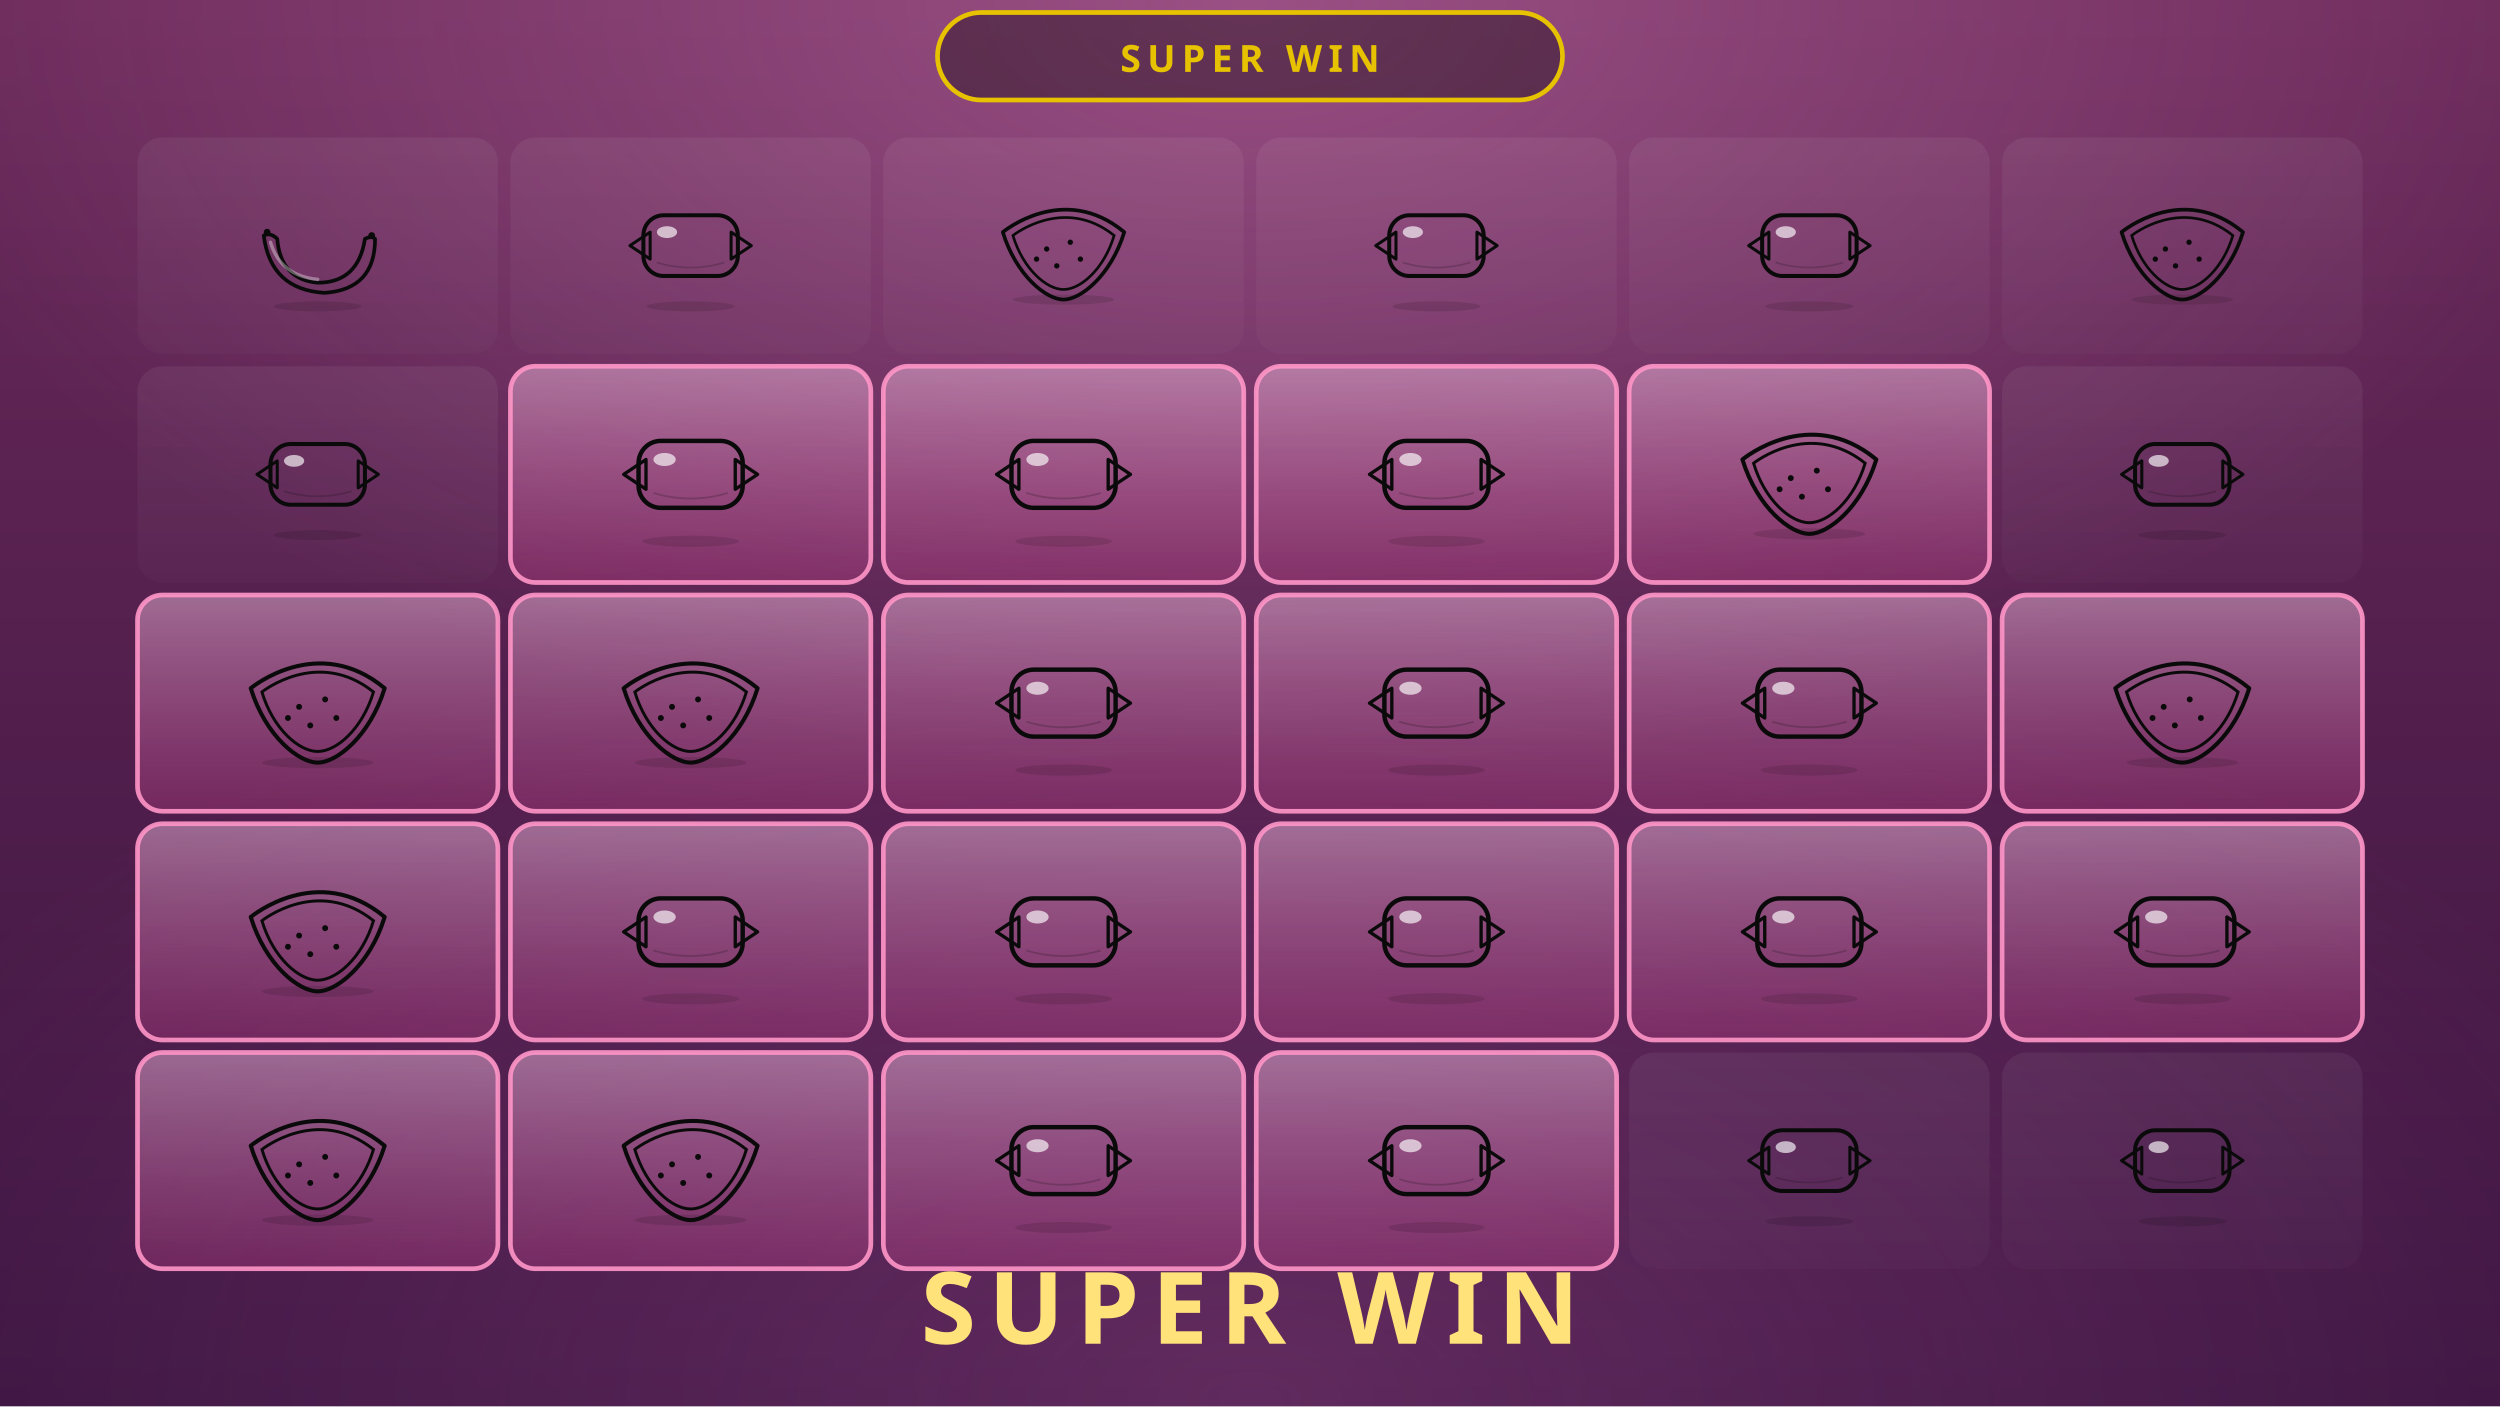
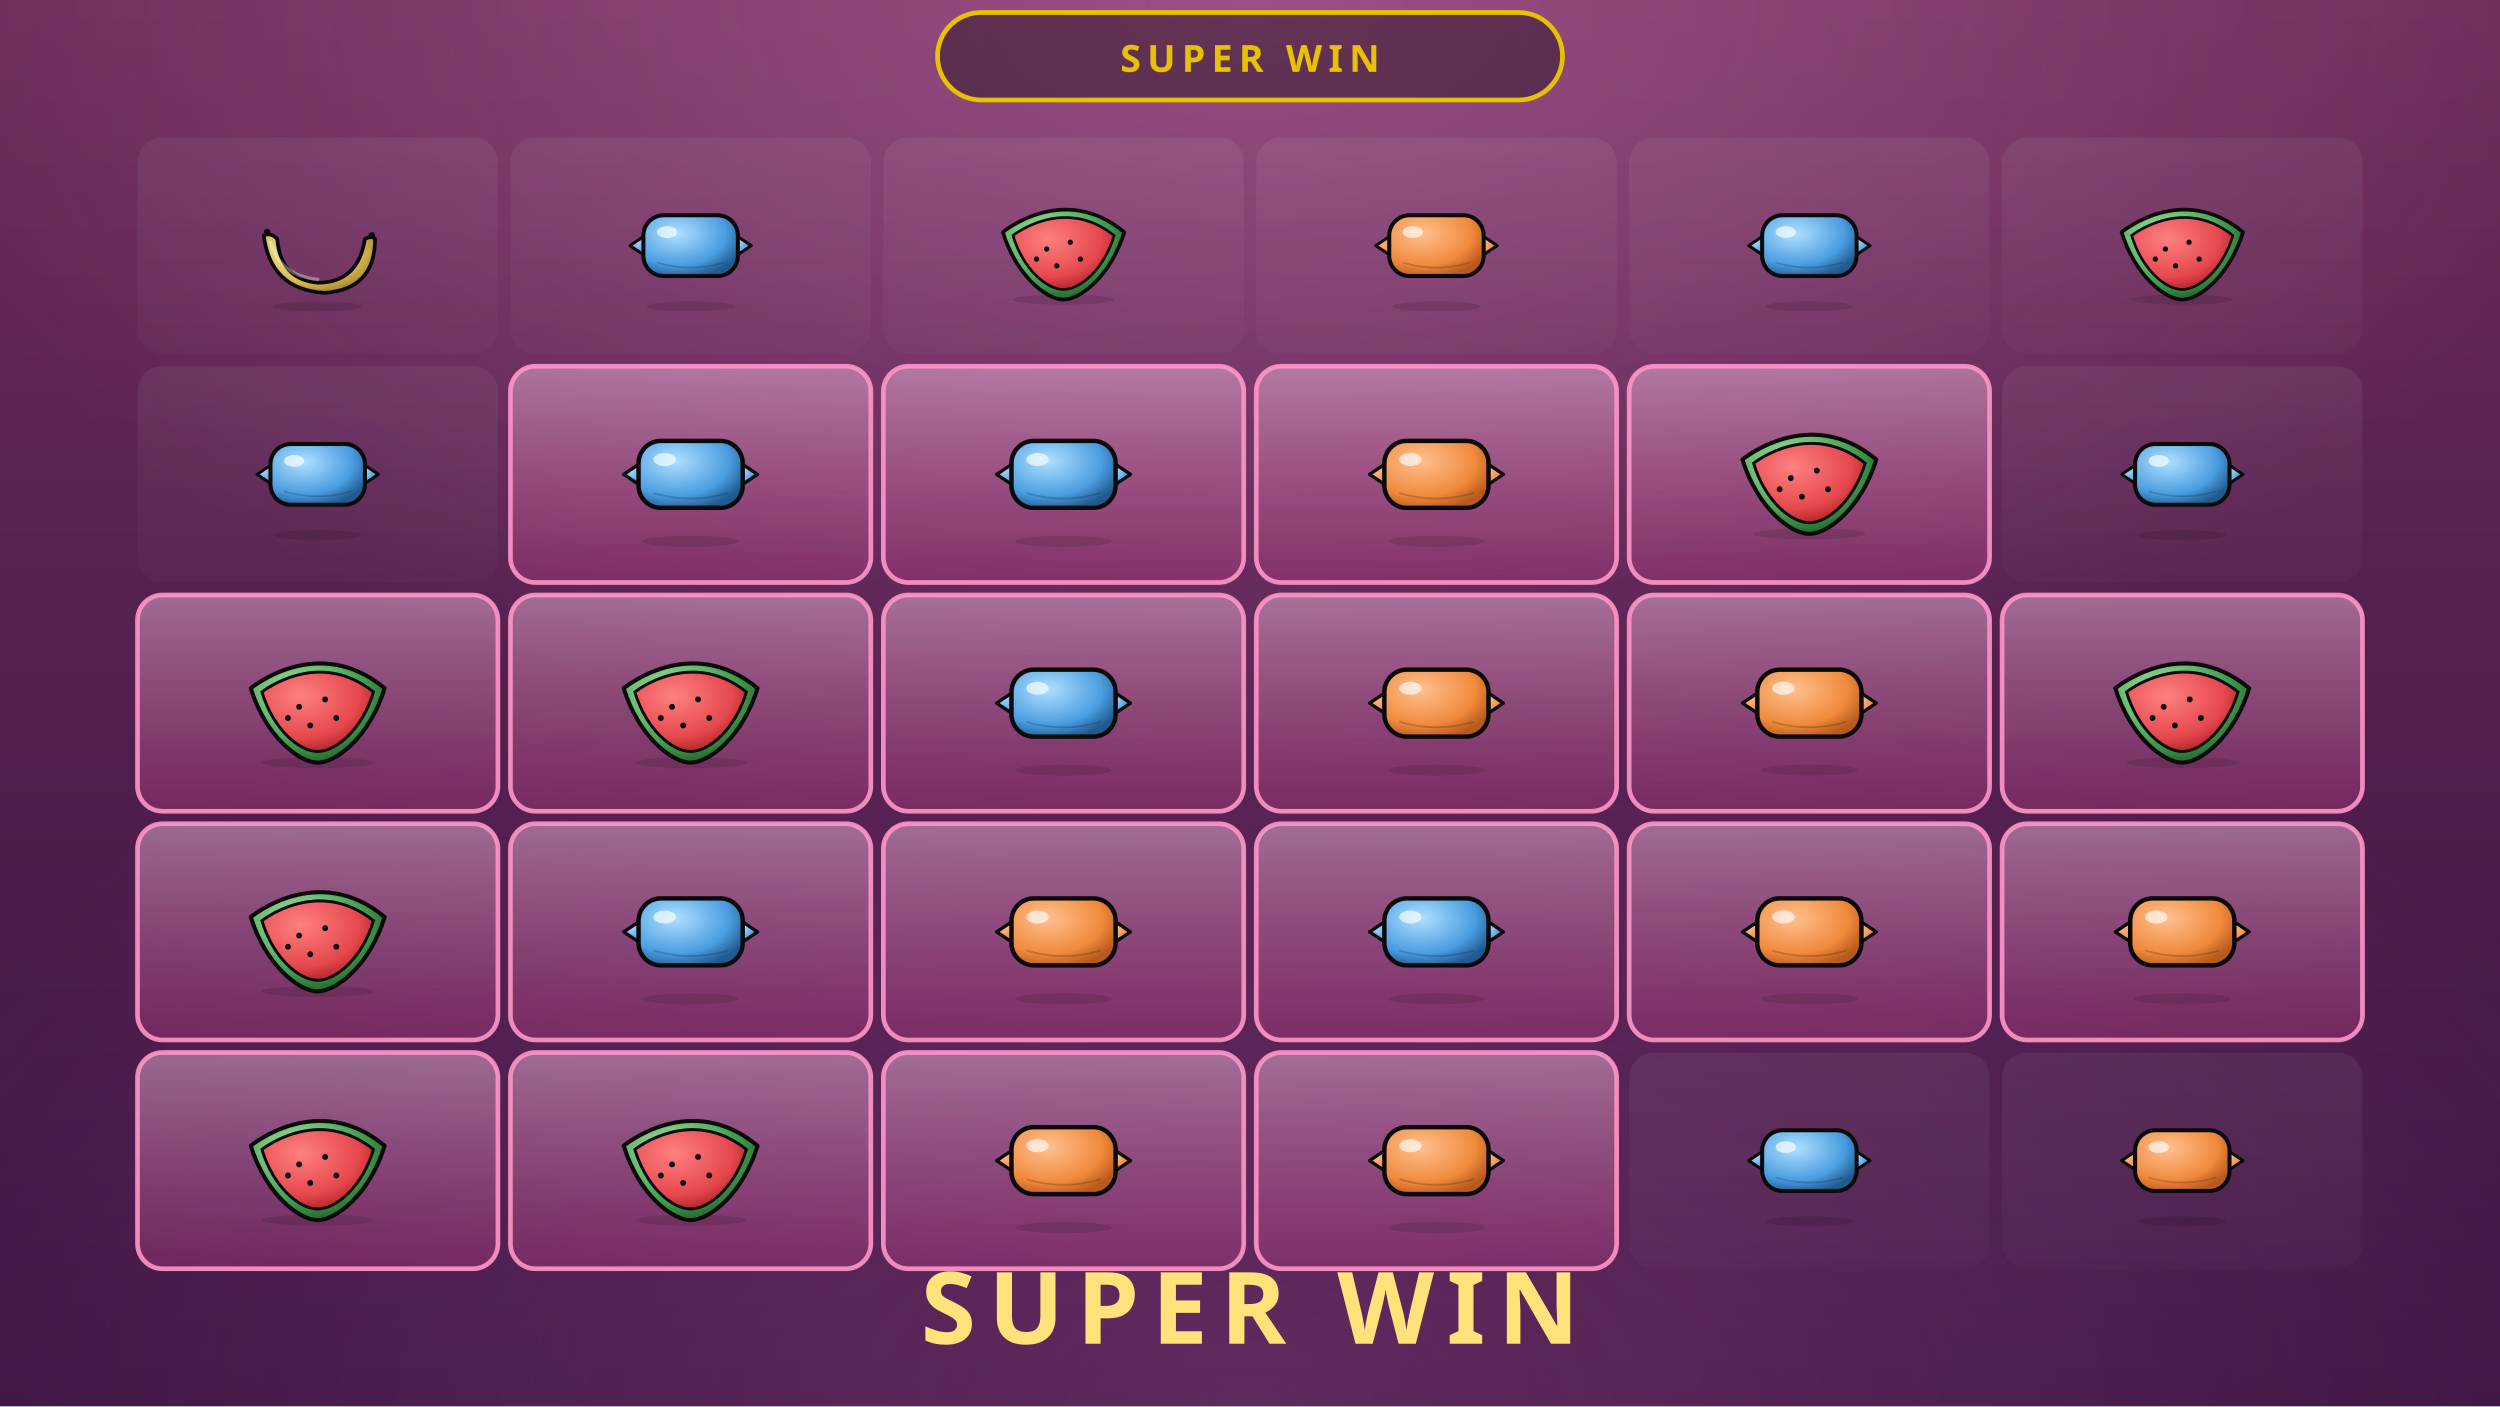
<svg xmlns="http://www.w3.org/2000/svg" viewBox="0 0 800 450" preserveAspectRatio="xMidYMid slice">
  <defs>
+     <radialGradient id="sw-blue" cx="35%" cy="30%" r="75%">
+       <stop offset="0%" stop-color="#b0e0ff" />
+       <stop offset="70%" stop-color="#4a9de0" />
+       <stop offset="100%" stop-color="#205a90" />
+     </radialGradient>
+     <radialGradient id="sw-green" cx="35%" cy="30%" r="75%">
+       <stop offset="0%" stop-color="#a8eaa8" />
+       <stop offset="70%" stop-color="#3f9a4a" />
+       <stop offset="100%" stop-color="#1f6028" />
+     </radialGradient>
+     <radialGradient id="sw-purple" cx="35%" cy="30%" r="75%">
+       <stop offset="0%" stop-color="#d8b0f0" />
+       <stop offset="70%" stop-color="#9060c0" />
+       <stop offset="100%" stop-color="#5a3080" />
+     </radialGradient>
+     <radialGradient id="sw-red" cx="35%" cy="30%" r="75%">
+       <stop offset="0%" stop-color="#ff9090" />
+       <stop offset="70%" stop-color="#e5484d" />
+       <stop offset="100%" stop-color="#a01828" />
+     </radialGradient>
+     <radialGradient id="sw-orange" cx="35%" cy="30%" r="75%">
+       <stop offset="0%" stop-color="#ffc090" />
+       <stop offset="70%" stop-color="#f08a3c" />
+       <stop offset="100%" stop-color="#b85a1c" />
+     </radialGradient>
+     <radialGradient id="sw-yellow" cx="35%" cy="30%" r="75%">
+       <stop offset="0%" stop-color="#fff2a0" />
+       <stop offset="70%" stop-color="#f0c33e" />
+       <stop offset="100%" stop-color="#a07020" />
+     </radialGradient>
+     <radialGradient id="sw-banana" cx="35%" cy="30%" r="75%">
+       <stop offset="0%" stop-color="#f0e8a0" />
+       <stop offset="70%" stop-color="#d8b84a" />
+       <stop offset="100%" stop-color="#a08030" />
+     </radialGradient>
+     <radialGradient id="sw-grape" cx="35%" cy="30%" r="75%">
+       <stop offset="0%" stop-color="#b088e0" />
+       <stop offset="70%" stop-color="#7a4aa8" />
+       <stop offset="100%" stop-color="#522e80" />
+     </radialGradient>
+     <radialGradient id="sw-watermelon" cx="35%" cy="30%" r="75%">
+       <stop offset="0%" stop-color="#ff8080" />
+       <stop offset="70%" stop-color="#e5484d" />
+       <stop offset="100%" stop-color="#b02028" />
+     </radialGradient>
+     <radialGradient id="sw-apple" cx="35%" cy="30%" r="75%">
+       <stop offset="0%" stop-color="#ff7878" />
+       <stop offset="70%" stop-color="#d03838" />
+       <stop offset="100%" stop-color="#901818" />
+     </radialGradient>
+     <radialGradient id="sw-plum" cx="35%" cy="30%" r="75%">
+       <stop offset="0%" stop-color="#c890d8" />
+       <stop offset="70%" stop-color="#8a4898" />
+       <stop offset="100%" stop-color="#5a2868" />
+     </radialGradient>
+     <linearGradient id="sw-lolli" x1="0" y1="0" x2="1" y2="1">
+       <stop offset="0%" stop-color="#ff9ed8" />
+       <stop offset="50%" stop-color="#c870b8" />
+       <stop offset="100%" stop-color="#7a2870" />
+     </linearGradient>
    <linearGradient id="cellbg" x1="0" y1="0" x2="0" y2="1">
      <stop offset="0" stop-color="#fff" stop-opacity=".06" />
      <stop offset="1" stop-color="#fff" stop-opacity=".02" />
    </linearGradient>
    <linearGradient id="hlbg" x1="0" y1="0" x2="0" y2="1">
      <stop offset="0" stop-color="#ffc8eb" stop-opacity=".4" />
      <stop offset="1" stop-color="#d63b8a" stop-opacity=".25" />
    </linearGradient>
    <radialGradient id="st1" cx="50%" cy="0%" r="55%">
      <stop offset="0" stop-color="#ffa0dc" stop-opacity=".32" />
      <stop offset="1" stop-color="#ffa0dc" stop-opacity="0" />
    </radialGradient>
    <radialGradient id="st2" cx="50%" cy="100%" r="60%">
      <stop offset="0" stop-color="#e678c8" stop-opacity=".22" />
      <stop offset="1" stop-color="#e678c8" stop-opacity="0" />
    </radialGradient>
    <linearGradient id="stbg" x1="0" y1="0" x2="0" y2="1">
      <stop offset="0" stop-color="#6b2a5a" />
      <stop offset="1" stop-color="#3a1440" />
    </linearGradient>
  </defs>
  <rect width="800" height="450" fill="url(#stbg)" />
  <rect width="800" height="450" fill="url(#st1)" />
  <rect width="800" height="450" fill="url(#st2)" />
  <rect x="44" y="44" width="115.333" height="69.2" rx="8" fill="url(#cellbg)" />
  <svg x="74.679" y="51.612" width="53.976" height="53.976" viewBox="0 0 100 100">
    <ellipse cx="50" cy="86" rx="26" ry="3" fill="#000" opacity=".12" />
    <path d="M18 44 Q22 76 54 78 Q84 76 84 46 Q82 44 78 46 Q74 72 50 72 Q28 70 26 46 Q22 42 18 44 Z" fill="url(#sw-banana)" stroke="#0a0a0a" stroke-width="2.2" stroke-linejoin="round" />
    <path d="M22 48 Q28 68 50 70" stroke="#fff" stroke-width="2" fill="none" opacity=".35" stroke-linecap="round" />
    <circle cx="20" cy="42" r="2" fill="#0a0a0a" />
    <circle cx="82" cy="44" r="2" fill="#0a0a0a" />
  </svg>
  <rect x="163.333" y="44" width="115.333" height="69.2" rx="8" fill="url(#cellbg)" />
  <svg x="194.012" y="51.612" width="53.976" height="53.976" viewBox="0 0 100 100">
    <ellipse cx="50" cy="86" rx="26" ry="3" fill="#000" opacity=".12" />
    <path d="M14 50 L26 42 L26 58 Z" fill="url(#sw-blue)" stroke="#0a0a0a" stroke-width="1.8" stroke-linejoin="round" />
    <path d="M86 50 L74 42 L74 58 Z" fill="url(#sw-blue)" stroke="#0a0a0a" stroke-width="1.8" stroke-linejoin="round" />
    <rect x="22" y="32" width="56" height="36" rx="12" fill="url(#sw-blue)" stroke="#0a0a0a" stroke-width="2.4" />
    <ellipse cx="36" cy="42" rx="6" ry="3.5" fill="#fff" opacity="0.65" />
    <path d="M30 60 Q50 66 70 60" stroke="#0a0a0a" stroke-width="1" fill="none" opacity=".2" />
  </svg>
  <rect x="282.667" y="44" width="115.333" height="69.2" rx="8" fill="url(#cellbg)" />
  <svg x="313.345" y="51.612" width="53.976" height="53.976" viewBox="0 0 100 100">
    <ellipse cx="50" cy="82" rx="30" ry="3" fill="#000" opacity=".12" />
    <path d="M14 42 C14 42 50 12 86 42 C78 68 60 82 50 82 C40 82 22 68 14 42 Z" fill="url(#sw-green)" stroke="#0a0a0a" stroke-width="2.2" stroke-linejoin="round" />
    <path d="M20 44 C20 44 50 20 80 44 C74 64 60 76 50 76 C40 76 26 64 20 44 Z" fill="url(#sw-watermelon)" stroke="#0a0a0a" stroke-width="1.6" />
    <circle cx="40" cy="52" r="1.6" fill="#0a0a0a" />
    <circle cx="54" cy="48" r="1.6" fill="#0a0a0a" />
    <circle cx="60" cy="58" r="1.6" fill="#0a0a0a" />
    <circle cx="46" cy="62" r="1.6" fill="#0a0a0a" />
    <circle cx="34" cy="58" r="1.6" fill="#0a0a0a" />
  </svg>
  <rect x="402" y="44" width="115.333" height="69.2" rx="8" fill="url(#cellbg)" />
  <svg x="432.679" y="51.612" width="53.976" height="53.976" viewBox="0 0 100 100">
    <ellipse cx="50" cy="86" rx="26" ry="3" fill="#000" opacity=".12" />
    <path d="M14 50 L26 42 L26 58 Z" fill="url(#sw-orange)" stroke="#0a0a0a" stroke-width="1.8" stroke-linejoin="round" />
    <path d="M86 50 L74 42 L74 58 Z" fill="url(#sw-orange)" stroke="#0a0a0a" stroke-width="1.8" stroke-linejoin="round" />
    <rect x="22" y="32" width="56" height="36" rx="12" fill="url(#sw-orange)" stroke="#0a0a0a" stroke-width="2.4" />
    <ellipse cx="36" cy="42" rx="6" ry="3.5" fill="#fff" opacity="0.65" />
    <path d="M30 60 Q50 66 70 60" stroke="#0a0a0a" stroke-width="1" fill="none" opacity=".2" />
  </svg>
  <rect x="521.333" y="44" width="115.333" height="69.2" rx="8" fill="url(#cellbg)" />
  <svg x="552.012" y="51.612" width="53.976" height="53.976" viewBox="0 0 100 100">
    <ellipse cx="50" cy="86" rx="26" ry="3" fill="#000" opacity=".12" />
    <path d="M14 50 L26 42 L26 58 Z" fill="url(#sw-blue)" stroke="#0a0a0a" stroke-width="1.8" stroke-linejoin="round" />
    <path d="M86 50 L74 42 L74 58 Z" fill="url(#sw-blue)" stroke="#0a0a0a" stroke-width="1.8" stroke-linejoin="round" />
    <rect x="22" y="32" width="56" height="36" rx="12" fill="url(#sw-blue)" stroke="#0a0a0a" stroke-width="2.4" />
    <ellipse cx="36" cy="42" rx="6" ry="3.5" fill="#fff" opacity="0.65" />
    <path d="M30 60 Q50 66 70 60" stroke="#0a0a0a" stroke-width="1" fill="none" opacity=".2" />
  </svg>
  <rect x="640.667" y="44" width="115.333" height="69.2" rx="8" fill="url(#cellbg)" />
  <svg x="671.345" y="51.612" width="53.976" height="53.976" viewBox="0 0 100 100">
    <ellipse cx="50" cy="82" rx="30" ry="3" fill="#000" opacity=".12" />
    <path d="M14 42 C14 42 50 12 86 42 C78 68 60 82 50 82 C40 82 22 68 14 42 Z" fill="url(#sw-green)" stroke="#0a0a0a" stroke-width="2.2" stroke-linejoin="round" />
    <path d="M20 44 C20 44 50 20 80 44 C74 64 60 76 50 76 C40 76 26 64 20 44 Z" fill="url(#sw-watermelon)" stroke="#0a0a0a" stroke-width="1.6" />
    <circle cx="40" cy="52" r="1.6" fill="#0a0a0a" />
    <circle cx="54" cy="48" r="1.6" fill="#0a0a0a" />
    <circle cx="60" cy="58" r="1.6" fill="#0a0a0a" />
    <circle cx="46" cy="62" r="1.6" fill="#0a0a0a" />
    <circle cx="34" cy="58" r="1.6" fill="#0a0a0a" />
  </svg>
  <rect x="44" y="117.2" width="115.333" height="69.2" rx="8" fill="url(#cellbg)" />
  <svg x="74.679" y="124.812" width="53.976" height="53.976" viewBox="0 0 100 100">
    <ellipse cx="50" cy="86" rx="26" ry="3" fill="#000" opacity=".12" />
    <path d="M14 50 L26 42 L26 58 Z" fill="url(#sw-blue)" stroke="#0a0a0a" stroke-width="1.8" stroke-linejoin="round" />
    <path d="M86 50 L74 42 L74 58 Z" fill="url(#sw-blue)" stroke="#0a0a0a" stroke-width="1.8" stroke-linejoin="round" />
    <rect x="22" y="32" width="56" height="36" rx="12" fill="url(#sw-blue)" stroke="#0a0a0a" stroke-width="2.4" />
    <ellipse cx="36" cy="42" rx="6" ry="3.5" fill="#fff" opacity="0.65" />
    <path d="M30 60 Q50 66 70 60" stroke="#0a0a0a" stroke-width="1" fill="none" opacity=".2" />
  </svg>
  <rect x="163.333" y="117.2" width="115.333" height="69.2" rx="8" fill="url(#cellbg)" />
  <rect x="163.333" y="117.2" width="115.333" height="69.2" rx="8" fill="url(#hlbg)" stroke="rgba(255,150,200,.9)" stroke-width="1.5" />
  <svg x="191.244" y="122.044" width="59.512" height="59.512" viewBox="0 0 100 100">
    <ellipse cx="50" cy="86" rx="26" ry="3" fill="#000" opacity=".12" />
    <path d="M14 50 L26 42 L26 58 Z" fill="url(#sw-blue)" stroke="#0a0a0a" stroke-width="1.8" stroke-linejoin="round" />
    <path d="M86 50 L74 42 L74 58 Z" fill="url(#sw-blue)" stroke="#0a0a0a" stroke-width="1.8" stroke-linejoin="round" />
    <rect x="22" y="32" width="56" height="36" rx="12" fill="url(#sw-blue)" stroke="#0a0a0a" stroke-width="2.4" />
    <ellipse cx="36" cy="42" rx="6" ry="3.5" fill="#fff" opacity="0.65" />
    <path d="M30 60 Q50 66 70 60" stroke="#0a0a0a" stroke-width="1" fill="none" opacity=".2" />
  </svg>
  <rect x="282.667" y="117.2" width="115.333" height="69.2" rx="8" fill="url(#cellbg)" />
  <rect x="282.667" y="117.2" width="115.333" height="69.2" rx="8" fill="url(#hlbg)" stroke="rgba(255,150,200,.9)" stroke-width="1.5" />
  <svg x="310.577" y="122.044" width="59.512" height="59.512" viewBox="0 0 100 100">
    <ellipse cx="50" cy="86" rx="26" ry="3" fill="#000" opacity=".12" />
    <path d="M14 50 L26 42 L26 58 Z" fill="url(#sw-blue)" stroke="#0a0a0a" stroke-width="1.8" stroke-linejoin="round" />
    <path d="M86 50 L74 42 L74 58 Z" fill="url(#sw-blue)" stroke="#0a0a0a" stroke-width="1.8" stroke-linejoin="round" />
    <rect x="22" y="32" width="56" height="36" rx="12" fill="url(#sw-blue)" stroke="#0a0a0a" stroke-width="2.4" />
    <ellipse cx="36" cy="42" rx="6" ry="3.5" fill="#fff" opacity="0.65" />
    <path d="M30 60 Q50 66 70 60" stroke="#0a0a0a" stroke-width="1" fill="none" opacity=".2" />
  </svg>
  <rect x="402" y="117.2" width="115.333" height="69.2" rx="8" fill="url(#cellbg)" />
  <rect x="402" y="117.2" width="115.333" height="69.2" rx="8" fill="url(#hlbg)" stroke="rgba(255,150,200,.9)" stroke-width="1.5" />
  <svg x="429.911" y="122.044" width="59.512" height="59.512" viewBox="0 0 100 100">
    <ellipse cx="50" cy="86" rx="26" ry="3" fill="#000" opacity=".12" />
    <path d="M14 50 L26 42 L26 58 Z" fill="url(#sw-orange)" stroke="#0a0a0a" stroke-width="1.8" stroke-linejoin="round" />
    <path d="M86 50 L74 42 L74 58 Z" fill="url(#sw-orange)" stroke="#0a0a0a" stroke-width="1.8" stroke-linejoin="round" />
    <rect x="22" y="32" width="56" height="36" rx="12" fill="url(#sw-orange)" stroke="#0a0a0a" stroke-width="2.4" />
    <ellipse cx="36" cy="42" rx="6" ry="3.5" fill="#fff" opacity="0.65" />
    <path d="M30 60 Q50 66 70 60" stroke="#0a0a0a" stroke-width="1" fill="none" opacity=".2" />
  </svg>
  <rect x="521.333" y="117.2" width="115.333" height="69.2" rx="8" fill="url(#cellbg)" />
  <rect x="521.333" y="117.2" width="115.333" height="69.2" rx="8" fill="url(#hlbg)" stroke="rgba(255,150,200,.9)" stroke-width="1.5" />
  <svg x="549.244" y="122.044" width="59.512" height="59.512" viewBox="0 0 100 100">
    <ellipse cx="50" cy="82" rx="30" ry="3" fill="#000" opacity=".12" />
    <path d="M14 42 C14 42 50 12 86 42 C78 68 60 82 50 82 C40 82 22 68 14 42 Z" fill="url(#sw-green)" stroke="#0a0a0a" stroke-width="2.2" stroke-linejoin="round" />
    <path d="M20 44 C20 44 50 20 80 44 C74 64 60 76 50 76 C40 76 26 64 20 44 Z" fill="url(#sw-watermelon)" stroke="#0a0a0a" stroke-width="1.6" />
    <circle cx="40" cy="52" r="1.6" fill="#0a0a0a" />
    <circle cx="54" cy="48" r="1.6" fill="#0a0a0a" />
    <circle cx="60" cy="58" r="1.6" fill="#0a0a0a" />
    <circle cx="46" cy="62" r="1.6" fill="#0a0a0a" />
    <circle cx="34" cy="58" r="1.6" fill="#0a0a0a" />
  </svg>
  <rect x="640.667" y="117.2" width="115.333" height="69.2" rx="8" fill="url(#cellbg)" />
  <svg x="671.345" y="124.812" width="53.976" height="53.976" viewBox="0 0 100 100">
    <ellipse cx="50" cy="86" rx="26" ry="3" fill="#000" opacity=".12" />
    <path d="M14 50 L26 42 L26 58 Z" fill="url(#sw-blue)" stroke="#0a0a0a" stroke-width="1.8" stroke-linejoin="round" />
    <path d="M86 50 L74 42 L74 58 Z" fill="url(#sw-blue)" stroke="#0a0a0a" stroke-width="1.8" stroke-linejoin="round" />
    <rect x="22" y="32" width="56" height="36" rx="12" fill="url(#sw-blue)" stroke="#0a0a0a" stroke-width="2.4" />
    <ellipse cx="36" cy="42" rx="6" ry="3.5" fill="#fff" opacity="0.65" />
    <path d="M30 60 Q50 66 70 60" stroke="#0a0a0a" stroke-width="1" fill="none" opacity=".2" />
  </svg>
  <rect x="44" y="190.4" width="115.333" height="69.2" rx="8" fill="url(#cellbg)" />
  <rect x="44" y="190.4" width="115.333" height="69.2" rx="8" fill="url(#hlbg)" stroke="rgba(255,150,200,.9)" stroke-width="1.5" />
  <svg x="71.911" y="195.244" width="59.512" height="59.512" viewBox="0 0 100 100">
    <ellipse cx="50" cy="82" rx="30" ry="3" fill="#000" opacity=".12" />
    <path d="M14 42 C14 42 50 12 86 42 C78 68 60 82 50 82 C40 82 22 68 14 42 Z" fill="url(#sw-green)" stroke="#0a0a0a" stroke-width="2.2" stroke-linejoin="round" />
    <path d="M20 44 C20 44 50 20 80 44 C74 64 60 76 50 76 C40 76 26 64 20 44 Z" fill="url(#sw-watermelon)" stroke="#0a0a0a" stroke-width="1.6" />
    <circle cx="40" cy="52" r="1.6" fill="#0a0a0a" />
    <circle cx="54" cy="48" r="1.6" fill="#0a0a0a" />
    <circle cx="60" cy="58" r="1.6" fill="#0a0a0a" />
    <circle cx="46" cy="62" r="1.6" fill="#0a0a0a" />
    <circle cx="34" cy="58" r="1.6" fill="#0a0a0a" />
  </svg>
  <rect x="163.333" y="190.4" width="115.333" height="69.2" rx="8" fill="url(#cellbg)" />
  <rect x="163.333" y="190.4" width="115.333" height="69.2" rx="8" fill="url(#hlbg)" stroke="rgba(255,150,200,.9)" stroke-width="1.5" />
  <svg x="191.244" y="195.244" width="59.512" height="59.512" viewBox="0 0 100 100">
    <ellipse cx="50" cy="82" rx="30" ry="3" fill="#000" opacity=".12" />
    <path d="M14 42 C14 42 50 12 86 42 C78 68 60 82 50 82 C40 82 22 68 14 42 Z" fill="url(#sw-green)" stroke="#0a0a0a" stroke-width="2.2" stroke-linejoin="round" />
    <path d="M20 44 C20 44 50 20 80 44 C74 64 60 76 50 76 C40 76 26 64 20 44 Z" fill="url(#sw-watermelon)" stroke="#0a0a0a" stroke-width="1.6" />
    <circle cx="40" cy="52" r="1.6" fill="#0a0a0a" />
    <circle cx="54" cy="48" r="1.6" fill="#0a0a0a" />
    <circle cx="60" cy="58" r="1.6" fill="#0a0a0a" />
    <circle cx="46" cy="62" r="1.6" fill="#0a0a0a" />
    <circle cx="34" cy="58" r="1.6" fill="#0a0a0a" />
  </svg>
  <rect x="282.667" y="190.4" width="115.333" height="69.2" rx="8" fill="url(#cellbg)" />
  <rect x="282.667" y="190.4" width="115.333" height="69.2" rx="8" fill="url(#hlbg)" stroke="rgba(255,150,200,.9)" stroke-width="1.5" />
  <svg x="310.577" y="195.244" width="59.512" height="59.512" viewBox="0 0 100 100">
    <ellipse cx="50" cy="86" rx="26" ry="3" fill="#000" opacity=".12" />
    <path d="M14 50 L26 42 L26 58 Z" fill="url(#sw-blue)" stroke="#0a0a0a" stroke-width="1.8" stroke-linejoin="round" />
    <path d="M86 50 L74 42 L74 58 Z" fill="url(#sw-blue)" stroke="#0a0a0a" stroke-width="1.8" stroke-linejoin="round" />
    <rect x="22" y="32" width="56" height="36" rx="12" fill="url(#sw-blue)" stroke="#0a0a0a" stroke-width="2.4" />
    <ellipse cx="36" cy="42" rx="6" ry="3.5" fill="#fff" opacity="0.65" />
    <path d="M30 60 Q50 66 70 60" stroke="#0a0a0a" stroke-width="1" fill="none" opacity=".2" />
  </svg>
  <rect x="402" y="190.4" width="115.333" height="69.2" rx="8" fill="url(#cellbg)" />
  <rect x="402" y="190.4" width="115.333" height="69.2" rx="8" fill="url(#hlbg)" stroke="rgba(255,150,200,.9)" stroke-width="1.5" />
  <svg x="429.911" y="195.244" width="59.512" height="59.512" viewBox="0 0 100 100">
    <ellipse cx="50" cy="86" rx="26" ry="3" fill="#000" opacity=".12" />
    <path d="M14 50 L26 42 L26 58 Z" fill="url(#sw-orange)" stroke="#0a0a0a" stroke-width="1.8" stroke-linejoin="round" />
    <path d="M86 50 L74 42 L74 58 Z" fill="url(#sw-orange)" stroke="#0a0a0a" stroke-width="1.8" stroke-linejoin="round" />
    <rect x="22" y="32" width="56" height="36" rx="12" fill="url(#sw-orange)" stroke="#0a0a0a" stroke-width="2.4" />
    <ellipse cx="36" cy="42" rx="6" ry="3.5" fill="#fff" opacity="0.65" />
    <path d="M30 60 Q50 66 70 60" stroke="#0a0a0a" stroke-width="1" fill="none" opacity=".2" />
  </svg>
  <rect x="521.333" y="190.4" width="115.333" height="69.2" rx="8" fill="url(#cellbg)" />
  <rect x="521.333" y="190.4" width="115.333" height="69.2" rx="8" fill="url(#hlbg)" stroke="rgba(255,150,200,.9)" stroke-width="1.5" />
  <svg x="549.244" y="195.244" width="59.512" height="59.512" viewBox="0 0 100 100">
    <ellipse cx="50" cy="86" rx="26" ry="3" fill="#000" opacity=".12" />
    <path d="M14 50 L26 42 L26 58 Z" fill="url(#sw-orange)" stroke="#0a0a0a" stroke-width="1.8" stroke-linejoin="round" />
    <path d="M86 50 L74 42 L74 58 Z" fill="url(#sw-orange)" stroke="#0a0a0a" stroke-width="1.8" stroke-linejoin="round" />
    <rect x="22" y="32" width="56" height="36" rx="12" fill="url(#sw-orange)" stroke="#0a0a0a" stroke-width="2.4" />
    <ellipse cx="36" cy="42" rx="6" ry="3.5" fill="#fff" opacity="0.65" />
    <path d="M30 60 Q50 66 70 60" stroke="#0a0a0a" stroke-width="1" fill="none" opacity=".2" />
  </svg>
  <rect x="640.667" y="190.4" width="115.333" height="69.2" rx="8" fill="url(#cellbg)" />
  <rect x="640.667" y="190.4" width="115.333" height="69.2" rx="8" fill="url(#hlbg)" stroke="rgba(255,150,200,.9)" stroke-width="1.5" />
  <svg x="668.577" y="195.244" width="59.512" height="59.512" viewBox="0 0 100 100">
    <ellipse cx="50" cy="82" rx="30" ry="3" fill="#000" opacity=".12" />
    <path d="M14 42 C14 42 50 12 86 42 C78 68 60 82 50 82 C40 82 22 68 14 42 Z" fill="url(#sw-green)" stroke="#0a0a0a" stroke-width="2.2" stroke-linejoin="round" />
    <path d="M20 44 C20 44 50 20 80 44 C74 64 60 76 50 76 C40 76 26 64 20 44 Z" fill="url(#sw-watermelon)" stroke="#0a0a0a" stroke-width="1.6" />
    <circle cx="40" cy="52" r="1.6" fill="#0a0a0a" />
    <circle cx="54" cy="48" r="1.6" fill="#0a0a0a" />
    <circle cx="60" cy="58" r="1.6" fill="#0a0a0a" />
    <circle cx="46" cy="62" r="1.6" fill="#0a0a0a" />
    <circle cx="34" cy="58" r="1.6" fill="#0a0a0a" />
  </svg>
  <rect x="44" y="263.6" width="115.333" height="69.2" rx="8" fill="url(#cellbg)" />
  <rect x="44" y="263.6" width="115.333" height="69.2" rx="8" fill="url(#hlbg)" stroke="rgba(255,150,200,.9)" stroke-width="1.5" />
  <svg x="71.911" y="268.444" width="59.512" height="59.512" viewBox="0 0 100 100">
    <ellipse cx="50" cy="82" rx="30" ry="3" fill="#000" opacity=".12" />
    <path d="M14 42 C14 42 50 12 86 42 C78 68 60 82 50 82 C40 82 22 68 14 42 Z" fill="url(#sw-green)" stroke="#0a0a0a" stroke-width="2.2" stroke-linejoin="round" />
    <path d="M20 44 C20 44 50 20 80 44 C74 64 60 76 50 76 C40 76 26 64 20 44 Z" fill="url(#sw-watermelon)" stroke="#0a0a0a" stroke-width="1.6" />
    <circle cx="40" cy="52" r="1.6" fill="#0a0a0a" />
    <circle cx="54" cy="48" r="1.6" fill="#0a0a0a" />
    <circle cx="60" cy="58" r="1.6" fill="#0a0a0a" />
    <circle cx="46" cy="62" r="1.6" fill="#0a0a0a" />
    <circle cx="34" cy="58" r="1.6" fill="#0a0a0a" />
  </svg>
  <rect x="163.333" y="263.6" width="115.333" height="69.2" rx="8" fill="url(#cellbg)" />
  <rect x="163.333" y="263.6" width="115.333" height="69.2" rx="8" fill="url(#hlbg)" stroke="rgba(255,150,200,.9)" stroke-width="1.5" />
  <svg x="191.244" y="268.444" width="59.512" height="59.512" viewBox="0 0 100 100">
    <ellipse cx="50" cy="86" rx="26" ry="3" fill="#000" opacity=".12" />
    <path d="M14 50 L26 42 L26 58 Z" fill="url(#sw-blue)" stroke="#0a0a0a" stroke-width="1.8" stroke-linejoin="round" />
    <path d="M86 50 L74 42 L74 58 Z" fill="url(#sw-blue)" stroke="#0a0a0a" stroke-width="1.8" stroke-linejoin="round" />
    <rect x="22" y="32" width="56" height="36" rx="12" fill="url(#sw-blue)" stroke="#0a0a0a" stroke-width="2.4" />
    <ellipse cx="36" cy="42" rx="6" ry="3.5" fill="#fff" opacity="0.65" />
    <path d="M30 60 Q50 66 70 60" stroke="#0a0a0a" stroke-width="1" fill="none" opacity=".2" />
  </svg>
  <rect x="282.667" y="263.6" width="115.333" height="69.2" rx="8" fill="url(#cellbg)" />
  <rect x="282.667" y="263.6" width="115.333" height="69.2" rx="8" fill="url(#hlbg)" stroke="rgba(255,150,200,.9)" stroke-width="1.5" />
  <svg x="310.577" y="268.444" width="59.512" height="59.512" viewBox="0 0 100 100">
    <ellipse cx="50" cy="86" rx="26" ry="3" fill="#000" opacity=".12" />
    <path d="M14 50 L26 42 L26 58 Z" fill="url(#sw-orange)" stroke="#0a0a0a" stroke-width="1.8" stroke-linejoin="round" />
    <path d="M86 50 L74 42 L74 58 Z" fill="url(#sw-orange)" stroke="#0a0a0a" stroke-width="1.8" stroke-linejoin="round" />
    <rect x="22" y="32" width="56" height="36" rx="12" fill="url(#sw-orange)" stroke="#0a0a0a" stroke-width="2.4" />
    <ellipse cx="36" cy="42" rx="6" ry="3.5" fill="#fff" opacity="0.65" />
    <path d="M30 60 Q50 66 70 60" stroke="#0a0a0a" stroke-width="1" fill="none" opacity=".2" />
  </svg>
  <rect x="402" y="263.6" width="115.333" height="69.2" rx="8" fill="url(#cellbg)" />
  <rect x="402" y="263.6" width="115.333" height="69.2" rx="8" fill="url(#hlbg)" stroke="rgba(255,150,200,.9)" stroke-width="1.5" />
  <svg x="429.911" y="268.444" width="59.512" height="59.512" viewBox="0 0 100 100">
    <ellipse cx="50" cy="86" rx="26" ry="3" fill="#000" opacity=".12" />
    <path d="M14 50 L26 42 L26 58 Z" fill="url(#sw-blue)" stroke="#0a0a0a" stroke-width="1.8" stroke-linejoin="round" />
    <path d="M86 50 L74 42 L74 58 Z" fill="url(#sw-blue)" stroke="#0a0a0a" stroke-width="1.8" stroke-linejoin="round" />
    <rect x="22" y="32" width="56" height="36" rx="12" fill="url(#sw-blue)" stroke="#0a0a0a" stroke-width="2.4" />
    <ellipse cx="36" cy="42" rx="6" ry="3.5" fill="#fff" opacity="0.65" />
    <path d="M30 60 Q50 66 70 60" stroke="#0a0a0a" stroke-width="1" fill="none" opacity=".2" />
  </svg>
  <rect x="521.333" y="263.6" width="115.333" height="69.2" rx="8" fill="url(#cellbg)" />
  <rect x="521.333" y="263.6" width="115.333" height="69.2" rx="8" fill="url(#hlbg)" stroke="rgba(255,150,200,.9)" stroke-width="1.5" />
  <svg x="549.244" y="268.444" width="59.512" height="59.512" viewBox="0 0 100 100">
    <ellipse cx="50" cy="86" rx="26" ry="3" fill="#000" opacity=".12" />
    <path d="M14 50 L26 42 L26 58 Z" fill="url(#sw-orange)" stroke="#0a0a0a" stroke-width="1.8" stroke-linejoin="round" />
    <path d="M86 50 L74 42 L74 58 Z" fill="url(#sw-orange)" stroke="#0a0a0a" stroke-width="1.8" stroke-linejoin="round" />
    <rect x="22" y="32" width="56" height="36" rx="12" fill="url(#sw-orange)" stroke="#0a0a0a" stroke-width="2.4" />
    <ellipse cx="36" cy="42" rx="6" ry="3.5" fill="#fff" opacity="0.65" />
    <path d="M30 60 Q50 66 70 60" stroke="#0a0a0a" stroke-width="1" fill="none" opacity=".2" />
  </svg>
  <rect x="640.667" y="263.6" width="115.333" height="69.2" rx="8" fill="url(#cellbg)" />
  <rect x="640.667" y="263.6" width="115.333" height="69.2" rx="8" fill="url(#hlbg)" stroke="rgba(255,150,200,.9)" stroke-width="1.5" />
  <svg x="668.577" y="268.444" width="59.512" height="59.512" viewBox="0 0 100 100">
    <ellipse cx="50" cy="86" rx="26" ry="3" fill="#000" opacity=".12" />
    <path d="M14 50 L26 42 L26 58 Z" fill="url(#sw-orange)" stroke="#0a0a0a" stroke-width="1.8" stroke-linejoin="round" />
    <path d="M86 50 L74 42 L74 58 Z" fill="url(#sw-orange)" stroke="#0a0a0a" stroke-width="1.8" stroke-linejoin="round" />
    <rect x="22" y="32" width="56" height="36" rx="12" fill="url(#sw-orange)" stroke="#0a0a0a" stroke-width="2.4" />
    <ellipse cx="36" cy="42" rx="6" ry="3.5" fill="#fff" opacity="0.65" />
    <path d="M30 60 Q50 66 70 60" stroke="#0a0a0a" stroke-width="1" fill="none" opacity=".2" />
  </svg>
  <rect x="44" y="336.8" width="115.333" height="69.2" rx="8" fill="url(#cellbg)" />
  <rect x="44" y="336.8" width="115.333" height="69.2" rx="8" fill="url(#hlbg)" stroke="rgba(255,150,200,.9)" stroke-width="1.5" />
  <svg x="71.911" y="341.644" width="59.512" height="59.512" viewBox="0 0 100 100">
    <ellipse cx="50" cy="82" rx="30" ry="3" fill="#000" opacity=".12" />
    <path d="M14 42 C14 42 50 12 86 42 C78 68 60 82 50 82 C40 82 22 68 14 42 Z" fill="url(#sw-green)" stroke="#0a0a0a" stroke-width="2.2" stroke-linejoin="round" />
    <path d="M20 44 C20 44 50 20 80 44 C74 64 60 76 50 76 C40 76 26 64 20 44 Z" fill="url(#sw-watermelon)" stroke="#0a0a0a" stroke-width="1.6" />
    <circle cx="40" cy="52" r="1.6" fill="#0a0a0a" />
    <circle cx="54" cy="48" r="1.6" fill="#0a0a0a" />
    <circle cx="60" cy="58" r="1.6" fill="#0a0a0a" />
    <circle cx="46" cy="62" r="1.6" fill="#0a0a0a" />
    <circle cx="34" cy="58" r="1.6" fill="#0a0a0a" />
  </svg>
  <rect x="163.333" y="336.8" width="115.333" height="69.2" rx="8" fill="url(#cellbg)" />
  <rect x="163.333" y="336.8" width="115.333" height="69.2" rx="8" fill="url(#hlbg)" stroke="rgba(255,150,200,.9)" stroke-width="1.5" />
  <svg x="191.244" y="341.644" width="59.512" height="59.512" viewBox="0 0 100 100">
    <ellipse cx="50" cy="82" rx="30" ry="3" fill="#000" opacity=".12" />
    <path d="M14 42 C14 42 50 12 86 42 C78 68 60 82 50 82 C40 82 22 68 14 42 Z" fill="url(#sw-green)" stroke="#0a0a0a" stroke-width="2.2" stroke-linejoin="round" />
    <path d="M20 44 C20 44 50 20 80 44 C74 64 60 76 50 76 C40 76 26 64 20 44 Z" fill="url(#sw-watermelon)" stroke="#0a0a0a" stroke-width="1.6" />
    <circle cx="40" cy="52" r="1.6" fill="#0a0a0a" />
    <circle cx="54" cy="48" r="1.6" fill="#0a0a0a" />
    <circle cx="60" cy="58" r="1.6" fill="#0a0a0a" />
    <circle cx="46" cy="62" r="1.6" fill="#0a0a0a" />
    <circle cx="34" cy="58" r="1.6" fill="#0a0a0a" />
  </svg>
  <rect x="282.667" y="336.8" width="115.333" height="69.2" rx="8" fill="url(#cellbg)" />
  <rect x="282.667" y="336.8" width="115.333" height="69.2" rx="8" fill="url(#hlbg)" stroke="rgba(255,150,200,.9)" stroke-width="1.5" />
  <svg x="310.577" y="341.644" width="59.512" height="59.512" viewBox="0 0 100 100">
    <ellipse cx="50" cy="86" rx="26" ry="3" fill="#000" opacity=".12" />
    <path d="M14 50 L26 42 L26 58 Z" fill="url(#sw-orange)" stroke="#0a0a0a" stroke-width="1.8" stroke-linejoin="round" />
    <path d="M86 50 L74 42 L74 58 Z" fill="url(#sw-orange)" stroke="#0a0a0a" stroke-width="1.8" stroke-linejoin="round" />
    <rect x="22" y="32" width="56" height="36" rx="12" fill="url(#sw-orange)" stroke="#0a0a0a" stroke-width="2.4" />
    <ellipse cx="36" cy="42" rx="6" ry="3.5" fill="#fff" opacity="0.65" />
    <path d="M30 60 Q50 66 70 60" stroke="#0a0a0a" stroke-width="1" fill="none" opacity=".2" />
  </svg>
  <rect x="402" y="336.8" width="115.333" height="69.2" rx="8" fill="url(#cellbg)" />
  <rect x="402" y="336.8" width="115.333" height="69.2" rx="8" fill="url(#hlbg)" stroke="rgba(255,150,200,.9)" stroke-width="1.5" />
  <svg x="429.911" y="341.644" width="59.512" height="59.512" viewBox="0 0 100 100">
    <ellipse cx="50" cy="86" rx="26" ry="3" fill="#000" opacity=".12" />
    <path d="M14 50 L26 42 L26 58 Z" fill="url(#sw-orange)" stroke="#0a0a0a" stroke-width="1.8" stroke-linejoin="round" />
    <path d="M86 50 L74 42 L74 58 Z" fill="url(#sw-orange)" stroke="#0a0a0a" stroke-width="1.8" stroke-linejoin="round" />
    <rect x="22" y="32" width="56" height="36" rx="12" fill="url(#sw-orange)" stroke="#0a0a0a" stroke-width="2.4" />
    <ellipse cx="36" cy="42" rx="6" ry="3.5" fill="#fff" opacity="0.65" />
    <path d="M30 60 Q50 66 70 60" stroke="#0a0a0a" stroke-width="1" fill="none" opacity=".2" />
  </svg>
  <rect x="521.333" y="336.8" width="115.333" height="69.2" rx="8" fill="url(#cellbg)" />
  <svg x="552.012" y="344.412" width="53.976" height="53.976" viewBox="0 0 100 100">
    <ellipse cx="50" cy="86" rx="26" ry="3" fill="#000" opacity=".12" />
    <path d="M14 50 L26 42 L26 58 Z" fill="url(#sw-blue)" stroke="#0a0a0a" stroke-width="1.8" stroke-linejoin="round" />
    <path d="M86 50 L74 42 L74 58 Z" fill="url(#sw-blue)" stroke="#0a0a0a" stroke-width="1.8" stroke-linejoin="round" />
    <rect x="22" y="32" width="56" height="36" rx="12" fill="url(#sw-blue)" stroke="#0a0a0a" stroke-width="2.4" />
    <ellipse cx="36" cy="42" rx="6" ry="3.5" fill="#fff" opacity="0.65" />
    <path d="M30 60 Q50 66 70 60" stroke="#0a0a0a" stroke-width="1" fill="none" opacity=".2" />
  </svg>
  <rect x="640.667" y="336.8" width="115.333" height="69.2" rx="8" fill="url(#cellbg)" />
  <svg x="671.345" y="344.412" width="53.976" height="53.976" viewBox="0 0 100 100">
    <ellipse cx="50" cy="86" rx="26" ry="3" fill="#000" opacity=".12" />
    <path d="M14 50 L26 42 L26 58 Z" fill="url(#sw-orange)" stroke="#0a0a0a" stroke-width="1.8" stroke-linejoin="round" />
    <path d="M86 50 L74 42 L74 58 Z" fill="url(#sw-orange)" stroke="#0a0a0a" stroke-width="1.8" stroke-linejoin="round" />
    <rect x="22" y="32" width="56" height="36" rx="12" fill="url(#sw-orange)" stroke="#0a0a0a" stroke-width="2.4" />
    <ellipse cx="36" cy="42" rx="6" ry="3.5" fill="#fff" opacity="0.65" />
    <path d="M30 60 Q50 66 70 60" stroke="#0a0a0a" stroke-width="1" fill="none" opacity=".2" />
  </svg>
  <rect x="300" y="4" width="200" height="28" rx="14" fill="rgba(0,0,0,.35)" stroke="#e6c200" stroke-width="1.5" />
  <text x="400" y="23" text-anchor="middle" font-size="12" font-weight="700" fill="#e6c200" font-family="system-ui,sans-serif" letter-spacing="2">SUPER WIN</text>
  <text x="400" y="430" text-anchor="middle" font-size="32" font-weight="900" fill="#ffe37a" font-family="system-ui,sans-serif" letter-spacing="4">SUPER WIN</text>
</svg>
